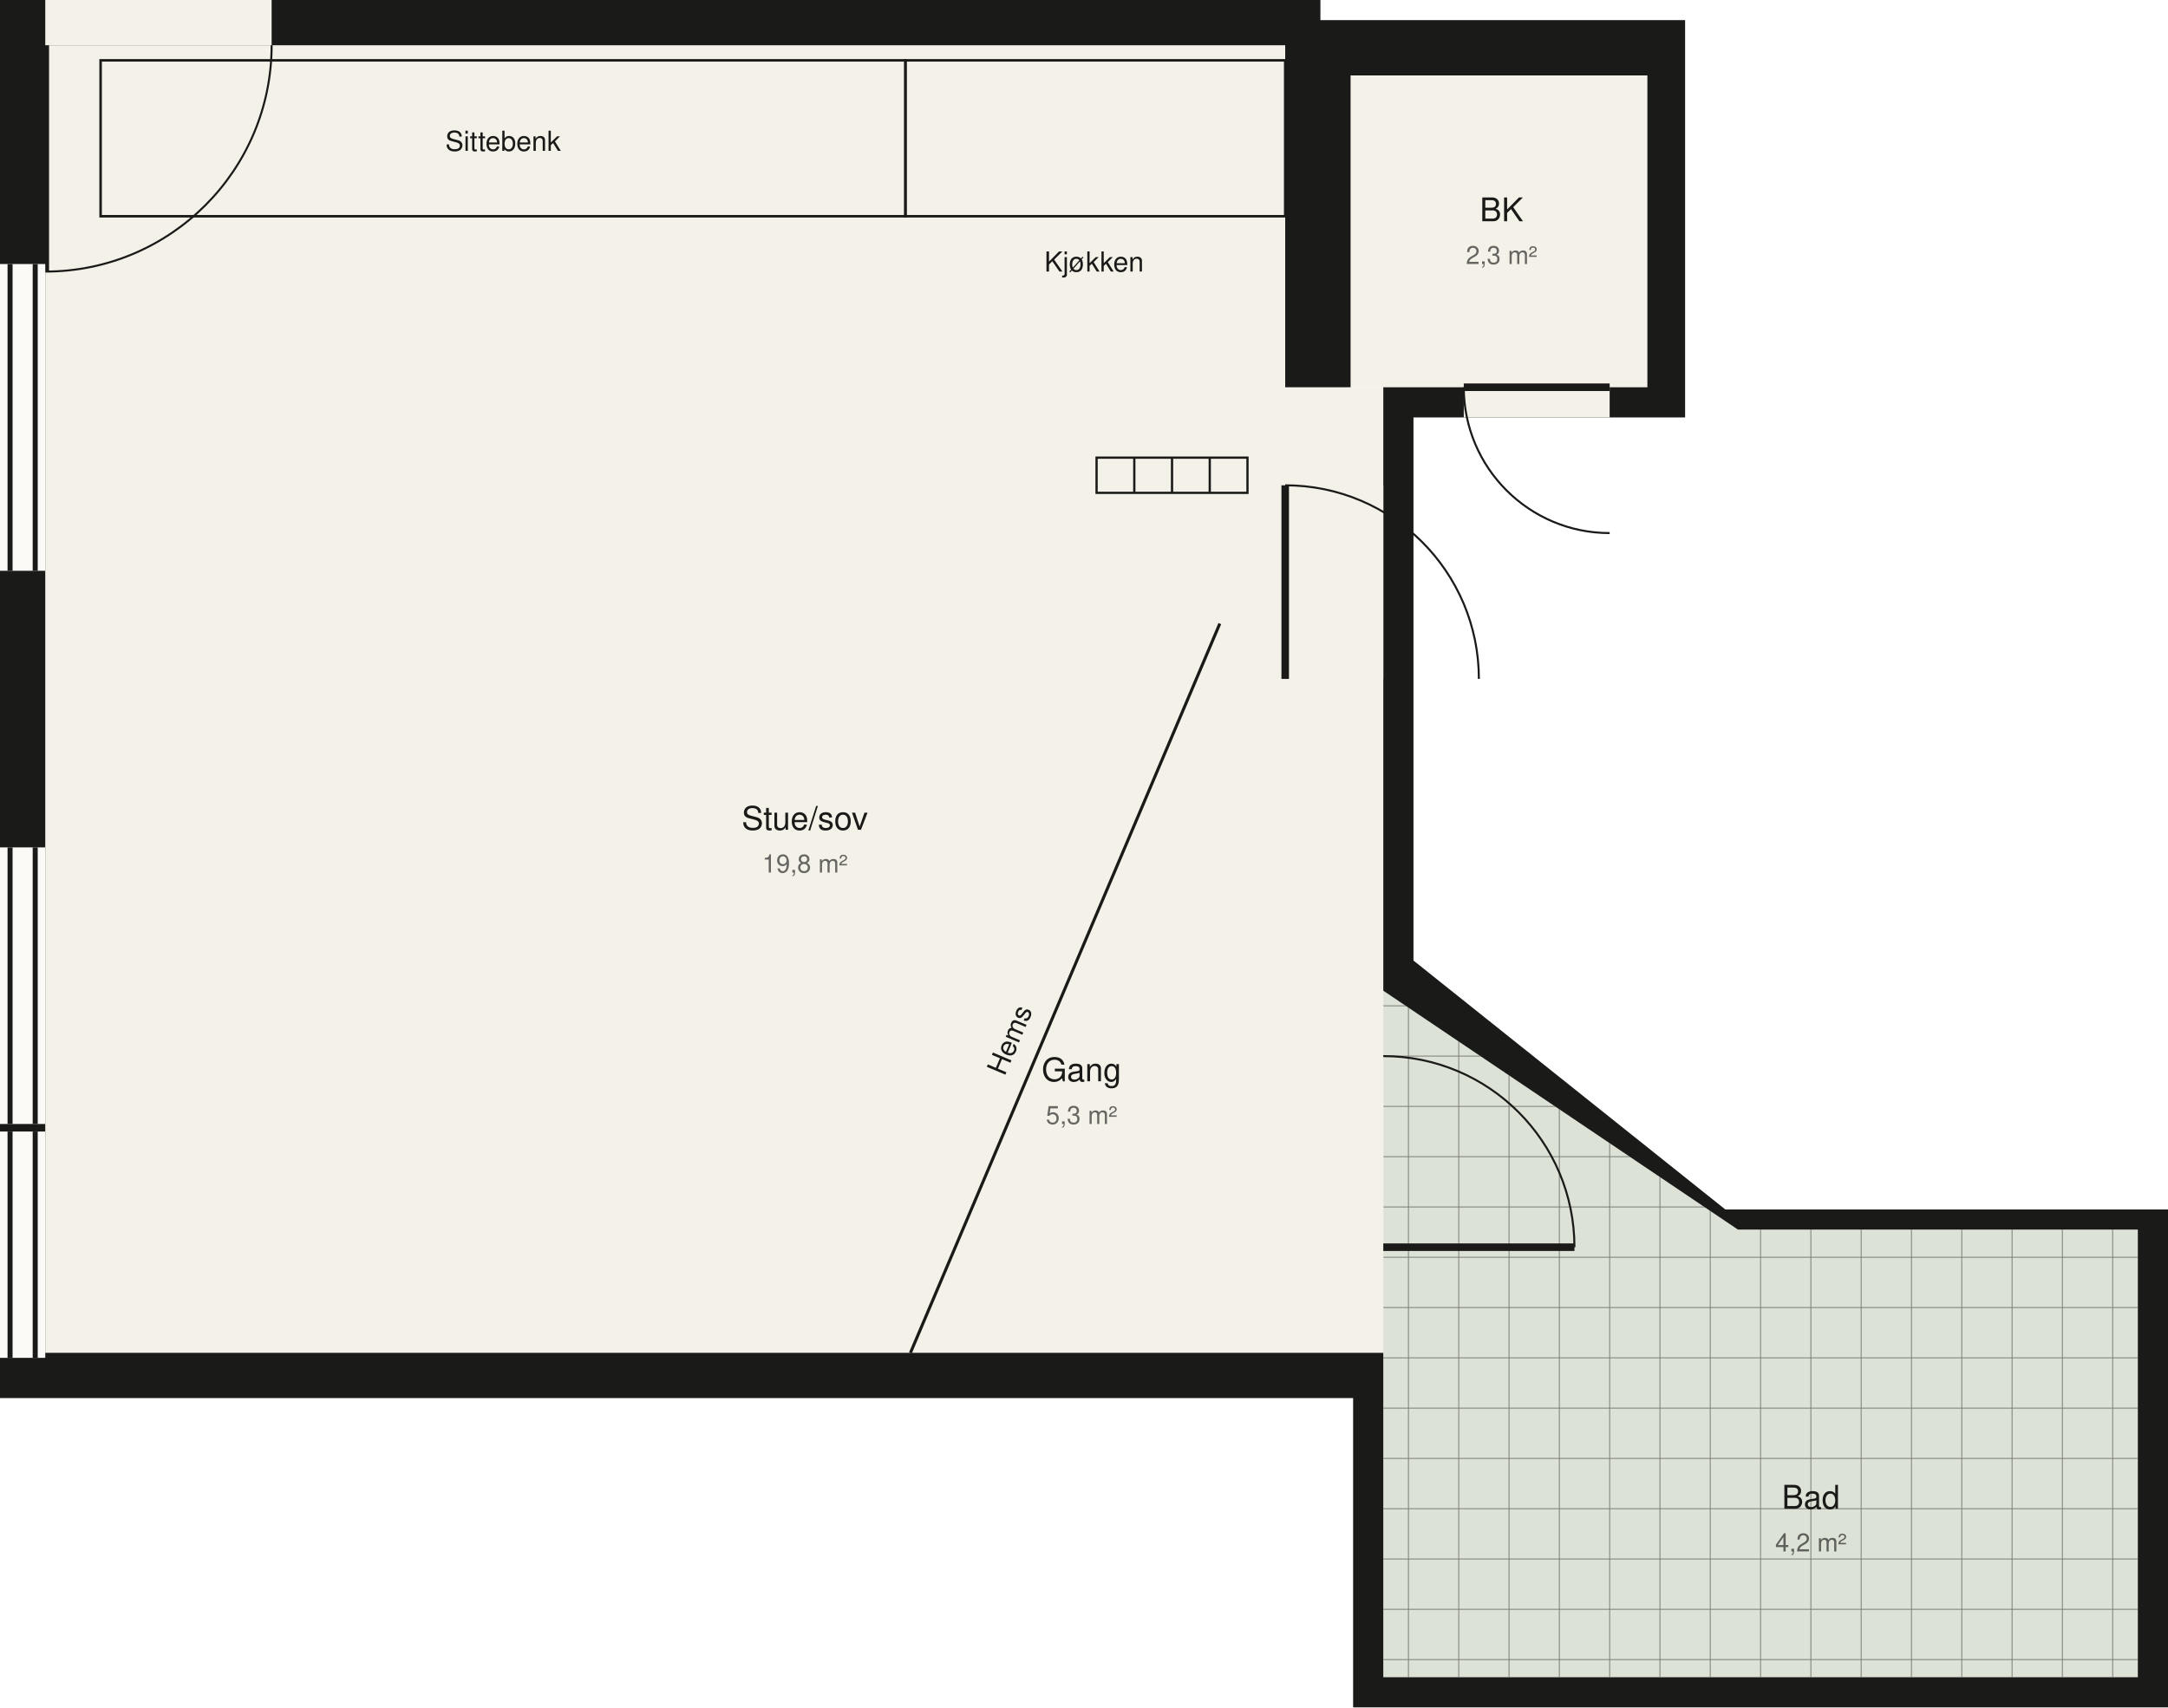
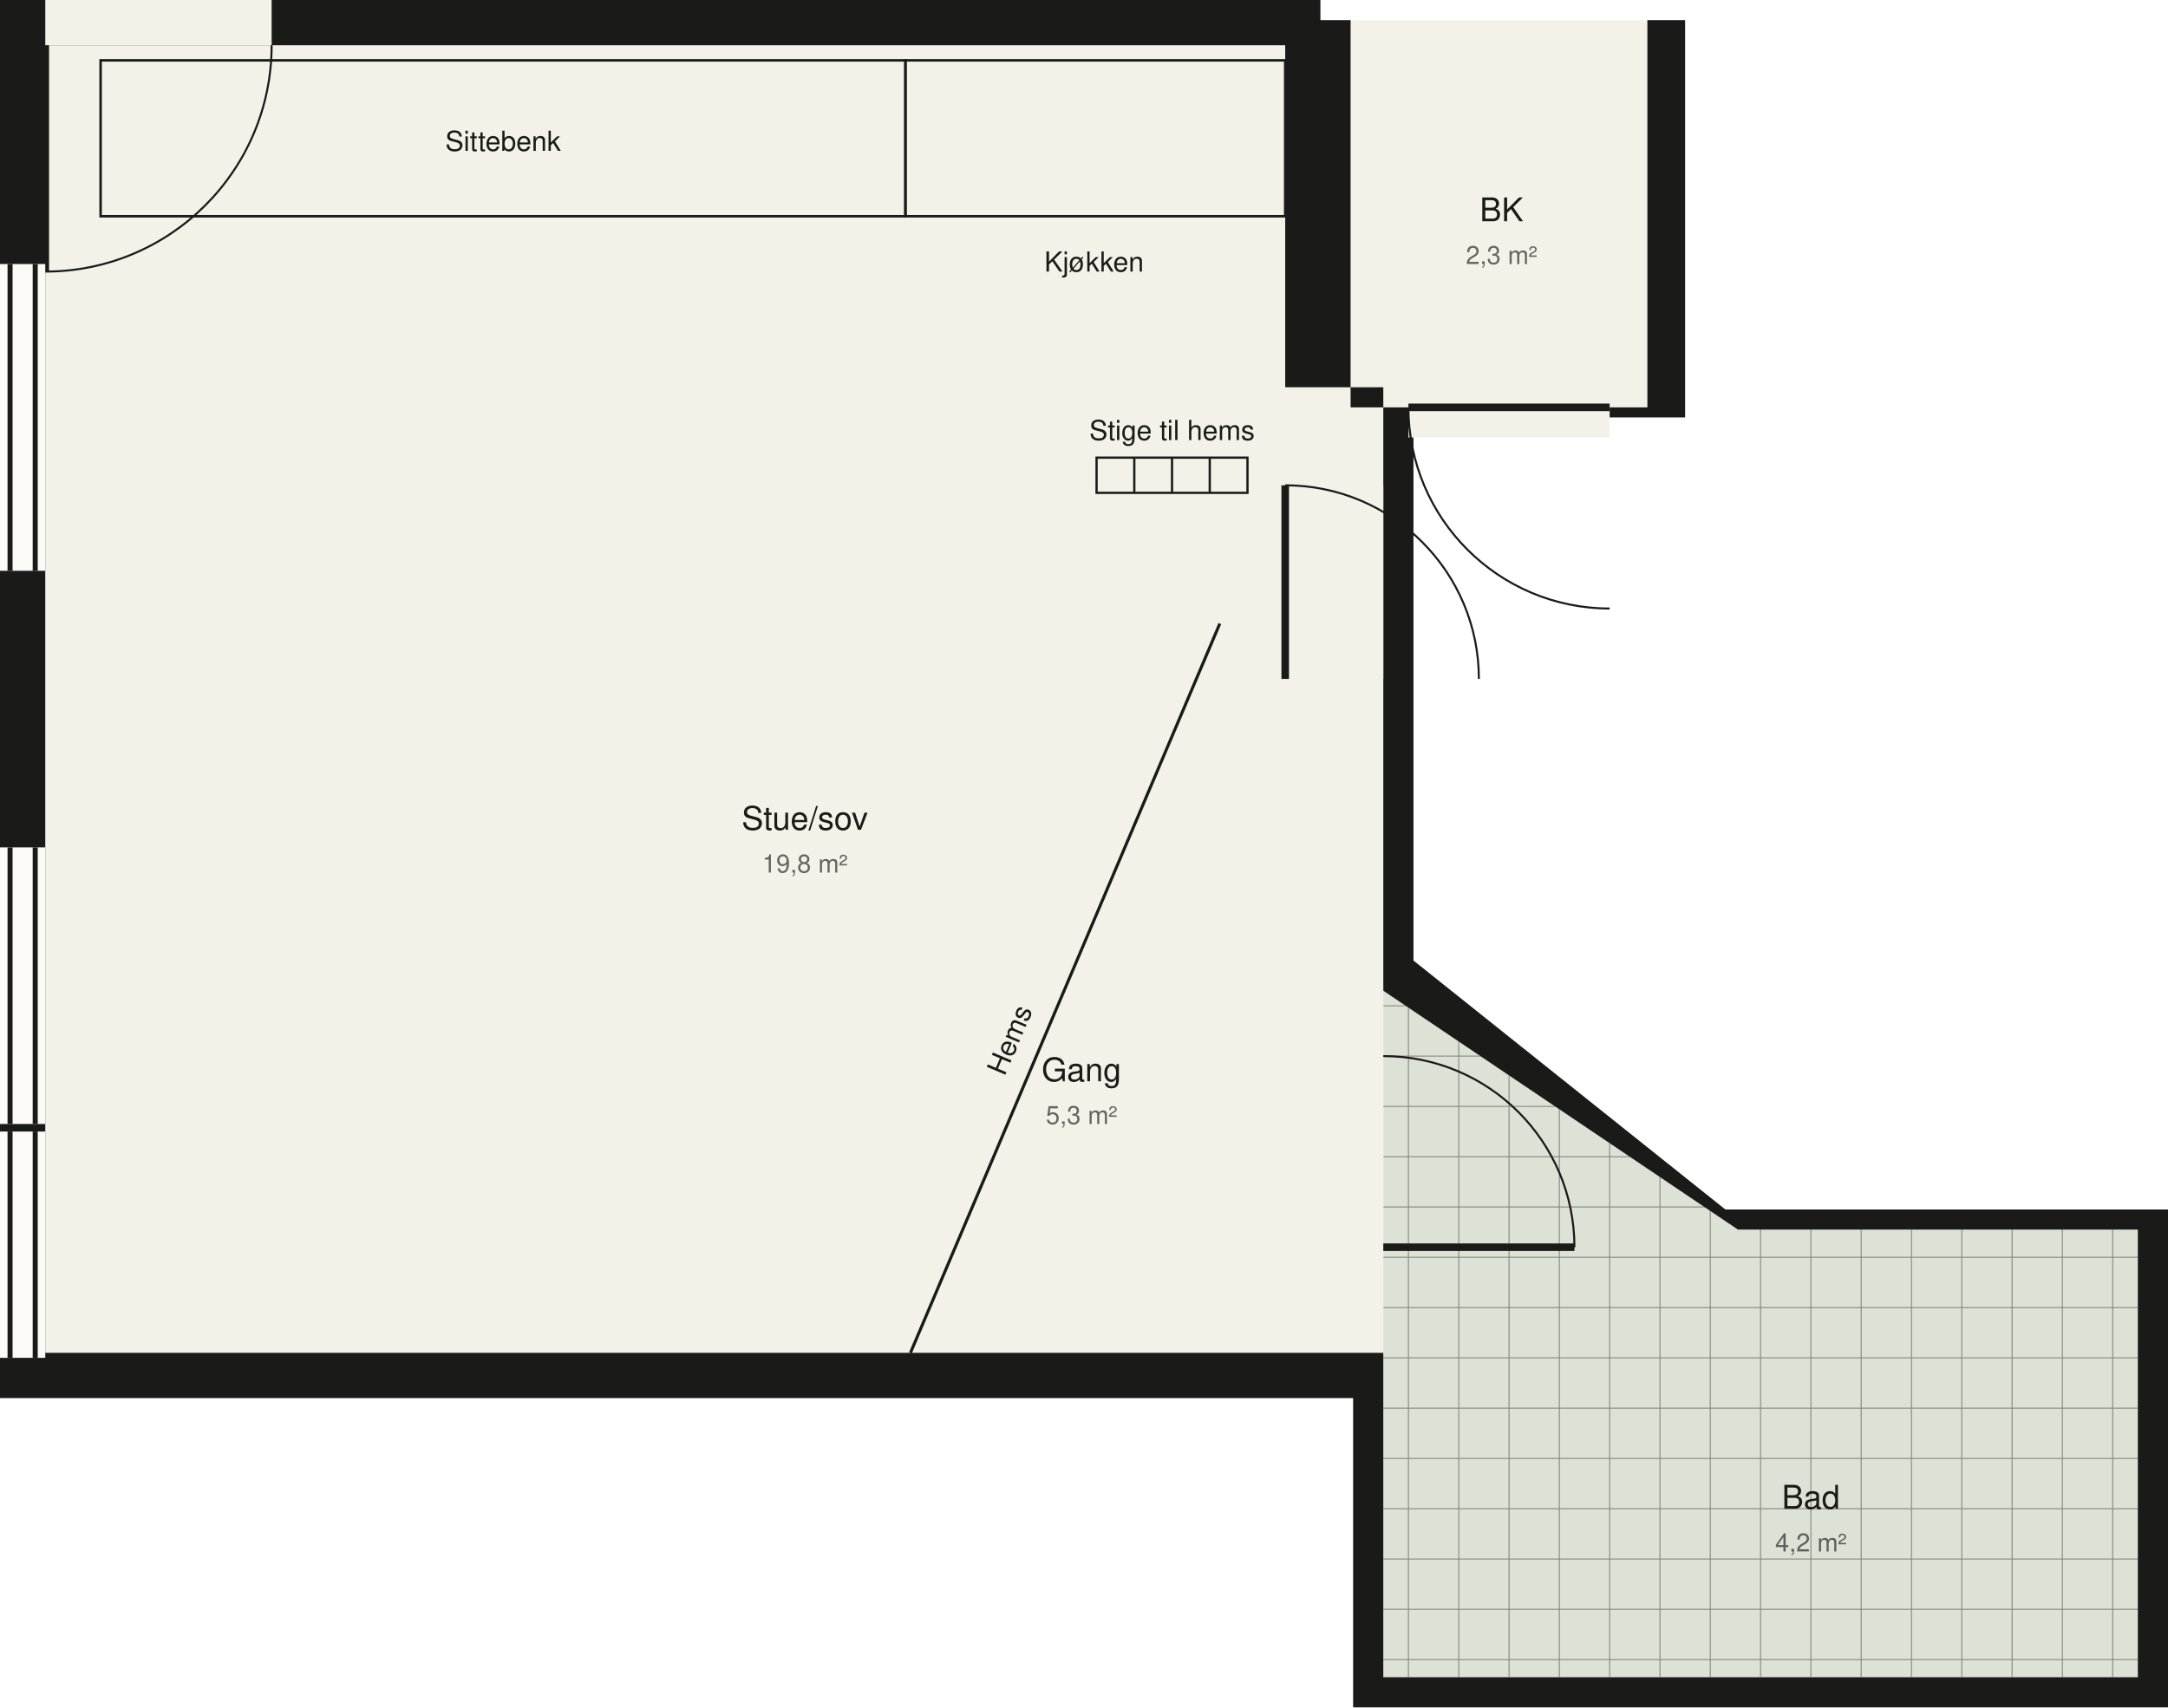
<svg xmlns="http://www.w3.org/2000/svg" viewBox="0 0 862 679">
  <polygon points="18,18 511,18 511,154 550,154 550,538 18,538" fill="#F4F1E8" />
  <polygon points="550,394 691,489 850,489 850,667 550,667" fill="#DCE2D6" />
-   <polygon points="537,30 655,30 655,154 537,154" fill="#F4F1E8" />
+   <polygon points="537,8 655,8 655,162 537,162" fill="#F4F1E8" />
  <clipPath id="bad1">
    <polygon points="550,394 691,489 850,489 850,667 550,667" />
  </clipPath>
  <g clip-path="url(#bad1)" stroke="#1A1A18" stroke-width="0.35" opacity="0.5">
    <line x1="560" y1="394" x2="560" y2="667" />
    <line x1="580" y1="394" x2="580" y2="667" />
    <line x1="600" y1="394" x2="600" y2="667" />
    <line x1="620" y1="394" x2="620" y2="667" />
    <line x1="640" y1="394" x2="640" y2="667" />
    <line x1="660" y1="394" x2="660" y2="667" />
    <line x1="680" y1="394" x2="680" y2="667" />
    <line x1="700" y1="394" x2="700" y2="667" />
    <line x1="720" y1="394" x2="720" y2="667" />
    <line x1="740" y1="394" x2="740" y2="667" />
    <line x1="760" y1="394" x2="760" y2="667" />
    <line x1="780" y1="394" x2="780" y2="667" />
    <line x1="800" y1="394" x2="800" y2="667" />
    <line x1="820" y1="394" x2="820" y2="667" />
    <line x1="840" y1="394" x2="840" y2="667" />
    <line x1="550" y1="400" x2="850" y2="400" />
    <line x1="550" y1="420" x2="850" y2="420" />
    <line x1="550" y1="440" x2="850" y2="440" />
    <line x1="550" y1="460" x2="850" y2="460" />
    <line x1="550" y1="480" x2="850" y2="480" />
    <line x1="550" y1="500" x2="850" y2="500" />
    <line x1="550" y1="520" x2="850" y2="520" />
    <line x1="550" y1="540" x2="850" y2="540" />
    <line x1="550" y1="560" x2="850" y2="560" />
    <line x1="550" y1="580" x2="850" y2="580" />
    <line x1="550" y1="600" x2="850" y2="600" />
    <line x1="550" y1="620" x2="850" y2="620" />
    <line x1="550" y1="640" x2="850" y2="640" />
    <line x1="550" y1="660" x2="850" y2="660" />
  </g>
-   <path d="M 0 0 L 525 0 L 525 8 L 670 8 L 670 166 L 562 166 L 562 382 L 686 481 L 862 481 L 862 679 L 538 679 L 538 556 L 0 556 Z M 18 18 L 511 18 L 511 154 L 550 154 L 550 538 L 18 538 Z M 550 394 L 691 489 L 850 489 L 850 667 L 550 667 Z M 537 30 L 655 30 L 655 154 L 537 154 Z" fill="#1A1A18" fill-rule="evenodd" />
+   <path d="M 0 0 L 525 0 L 525 8 L 670 8 L 670 166 L 562 166 L 562 382 L 686 481 L 862 481 L 862 679 L 538 679 L 538 556 L 0 556 Z M 18 18 L 511 18 L 511 154 L 550 154 L 550 538 L 18 538 Z M 550 394 L 691 489 L 850 489 L 850 667 L 550 667 Z M 537 8 L 655 8 L 655 162 L 537 162 Z" fill="#1A1A18" fill-rule="evenodd" />
  <rect x="18" y="0" width="90" height="18" fill="#F4F1E8" />
  <line x1="18" y1="18" x2="18" y2="108" stroke="#1A1A18" stroke-width="3" />
  <path d="M 18 108 A 90 90 0 0 0 108 18" fill="none" stroke="#1A1A18" stroke-width="0.8" />
  <rect x="511" y="193" width="39" height="77" fill="#F4F1E8" />
  <line x1="511" y1="270" x2="511" y2="193" stroke="#1A1A18" stroke-width="3" />
  <path d="M 511 193 A 77 77 0 0 1 588 270" fill="none" stroke="#1A1A18" stroke-width="0.8" />
-   <rect x="582" y="154" width="58" height="12" fill="#F4F1E8" />
-   <line x1="640" y1="154" x2="582" y2="154" stroke="#1A1A18" stroke-width="3" />
-   <path d="M 582 154 A 58 58 0 0 0 640 212" fill="none" stroke="#1A1A18" stroke-width="0.8" />
+   <rect x="560" y="162" width="80" height="12" fill="#F4F1E8" />
+   <line x1="640" y1="162" x2="560" y2="162" stroke="#1A1A18" stroke-width="3" />
+   <path d="M 560 162 A 80 80 0 0 0 640 242" fill="none" stroke="#1A1A18" stroke-width="0.8" />
  <rect x="538" y="420" width="12" height="76" fill="#F4F1E8" />
  <line x1="550" y1="496" x2="626" y2="496" stroke="#1A1A18" stroke-width="3" />
  <path d="M 626 496 A 76 76 0 0 0 550 420" fill="none" stroke="#1A1A18" stroke-width="0.8" />
  <rect x="0" y="105" width="18" height="122" fill="#FBFAF6" />
  <line x1="4" y1="105" x2="4" y2="227" stroke="#1A1A18" stroke-width="2" />
  <line x1="14" y1="105" x2="14" y2="227" stroke="#1A1A18" stroke-width="2" />
  <rect x="0" y="337" width="18" height="110" fill="#FBFAF6" />
  <line x1="4" y1="337" x2="4" y2="447" stroke="#1A1A18" stroke-width="2" />
  <line x1="14" y1="337" x2="14" y2="447" stroke="#1A1A18" stroke-width="2" />
  <rect x="0" y="450" width="18" height="90" fill="#FBFAF6" />
  <line x1="4" y1="450" x2="4" y2="540" stroke="#1A1A18" stroke-width="2" />
  <line x1="14" y1="450" x2="14" y2="540" stroke="#1A1A18" stroke-width="2" />
  <use href="#servant" transform="translate(576 38)" />
+   <use href="#dusj" transform="translate(700 490)" />
  <use href="#wc" transform="translate(585 575)" />
  <use href="#servant" transform="translate(640 540)" />
  <use href="#kvask" transform="translate(386 28)" />
  <use href="#bord2" transform="translate(75 100)" />
  <use href="#sofa" transform="translate(35 290)" />
  <use href="#sofabord60" transform="translate(215 295)" />
  <use href="#lenestol" transform="translate(90 420) rotate(45)" />
  <use href="#lenestol" transform="translate(220 420) rotate(45)" />
  <rect x="40" y="24" width="320" height="62" fill="none" stroke="#1A1A18" stroke-width="1" />
  <rect x="360" y="24" width="151" height="62" fill="none" stroke="#1A1A18" stroke-width="1" />
  <rect x="436" y="182" width="60" height="14" fill="none" stroke="#1A1A18" stroke-width="0.9" />
  <line x1="451" y1="182" x2="451" y2="196" stroke="#1A1A18" stroke-width="0.9" />
  <line x1="466" y1="182" x2="466" y2="196" stroke="#1A1A18" stroke-width="0.9" />
  <line x1="481" y1="182" x2="481" y2="196" stroke="#1A1A18" stroke-width="0.9" />
  <polygon points="485,248 362,538" fill="none" stroke="#1A1A18" stroke-width="1.2" stroke-dasharray="6 4" />
+   <text x="466" y="175" font-family="Helvetica" font-size="11" fill="#1A1A18" text-anchor="middle">Stige til hems</text>
  <text x="200" y="60" font-family="Helvetica" font-size="11" fill="#1A1A18" text-anchor="middle">Sittebenk</text>
  <text x="435" y="108" font-family="Helvetica" font-size="11" fill="#1A1A18" text-anchor="middle">Kjøkken</text>
  <text x="405" y="415" font-family="Helvetica" font-size="11" fill="#1A1A18" text-anchor="middle" transform="rotate(-67 405 415)">Hems</text>
  <g font-family="Helvetica" fill="#1A1A18" text-anchor="middle">
    <text x="320" y="330" font-size="13">Stue/sov</text>
    <text x="320" y="347" font-size="10" opacity="0.65">19,8 m²</text>
  </g>
  <g font-family="Helvetica" fill="#1A1A18" text-anchor="middle">
    <text x="430" y="430" font-size="13">Gang</text>
    <text x="430" y="447" font-size="10" opacity="0.65">5,3 m²</text>
  </g>
  <g font-family="Helvetica" fill="#1A1A18" text-anchor="middle">
    <text x="720" y="600" font-size="13">Bad</text>
    <text x="720" y="617" font-size="10" opacity="0.65">4,2 m²</text>
  </g>
  <g font-family="Helvetica" fill="#1A1A18" text-anchor="middle">
    <text x="597" y="88" font-size="13">BK</text>
    <text x="597" y="105" font-size="10" opacity="0.65">2,3 m²</text>
  </g>
</svg>
